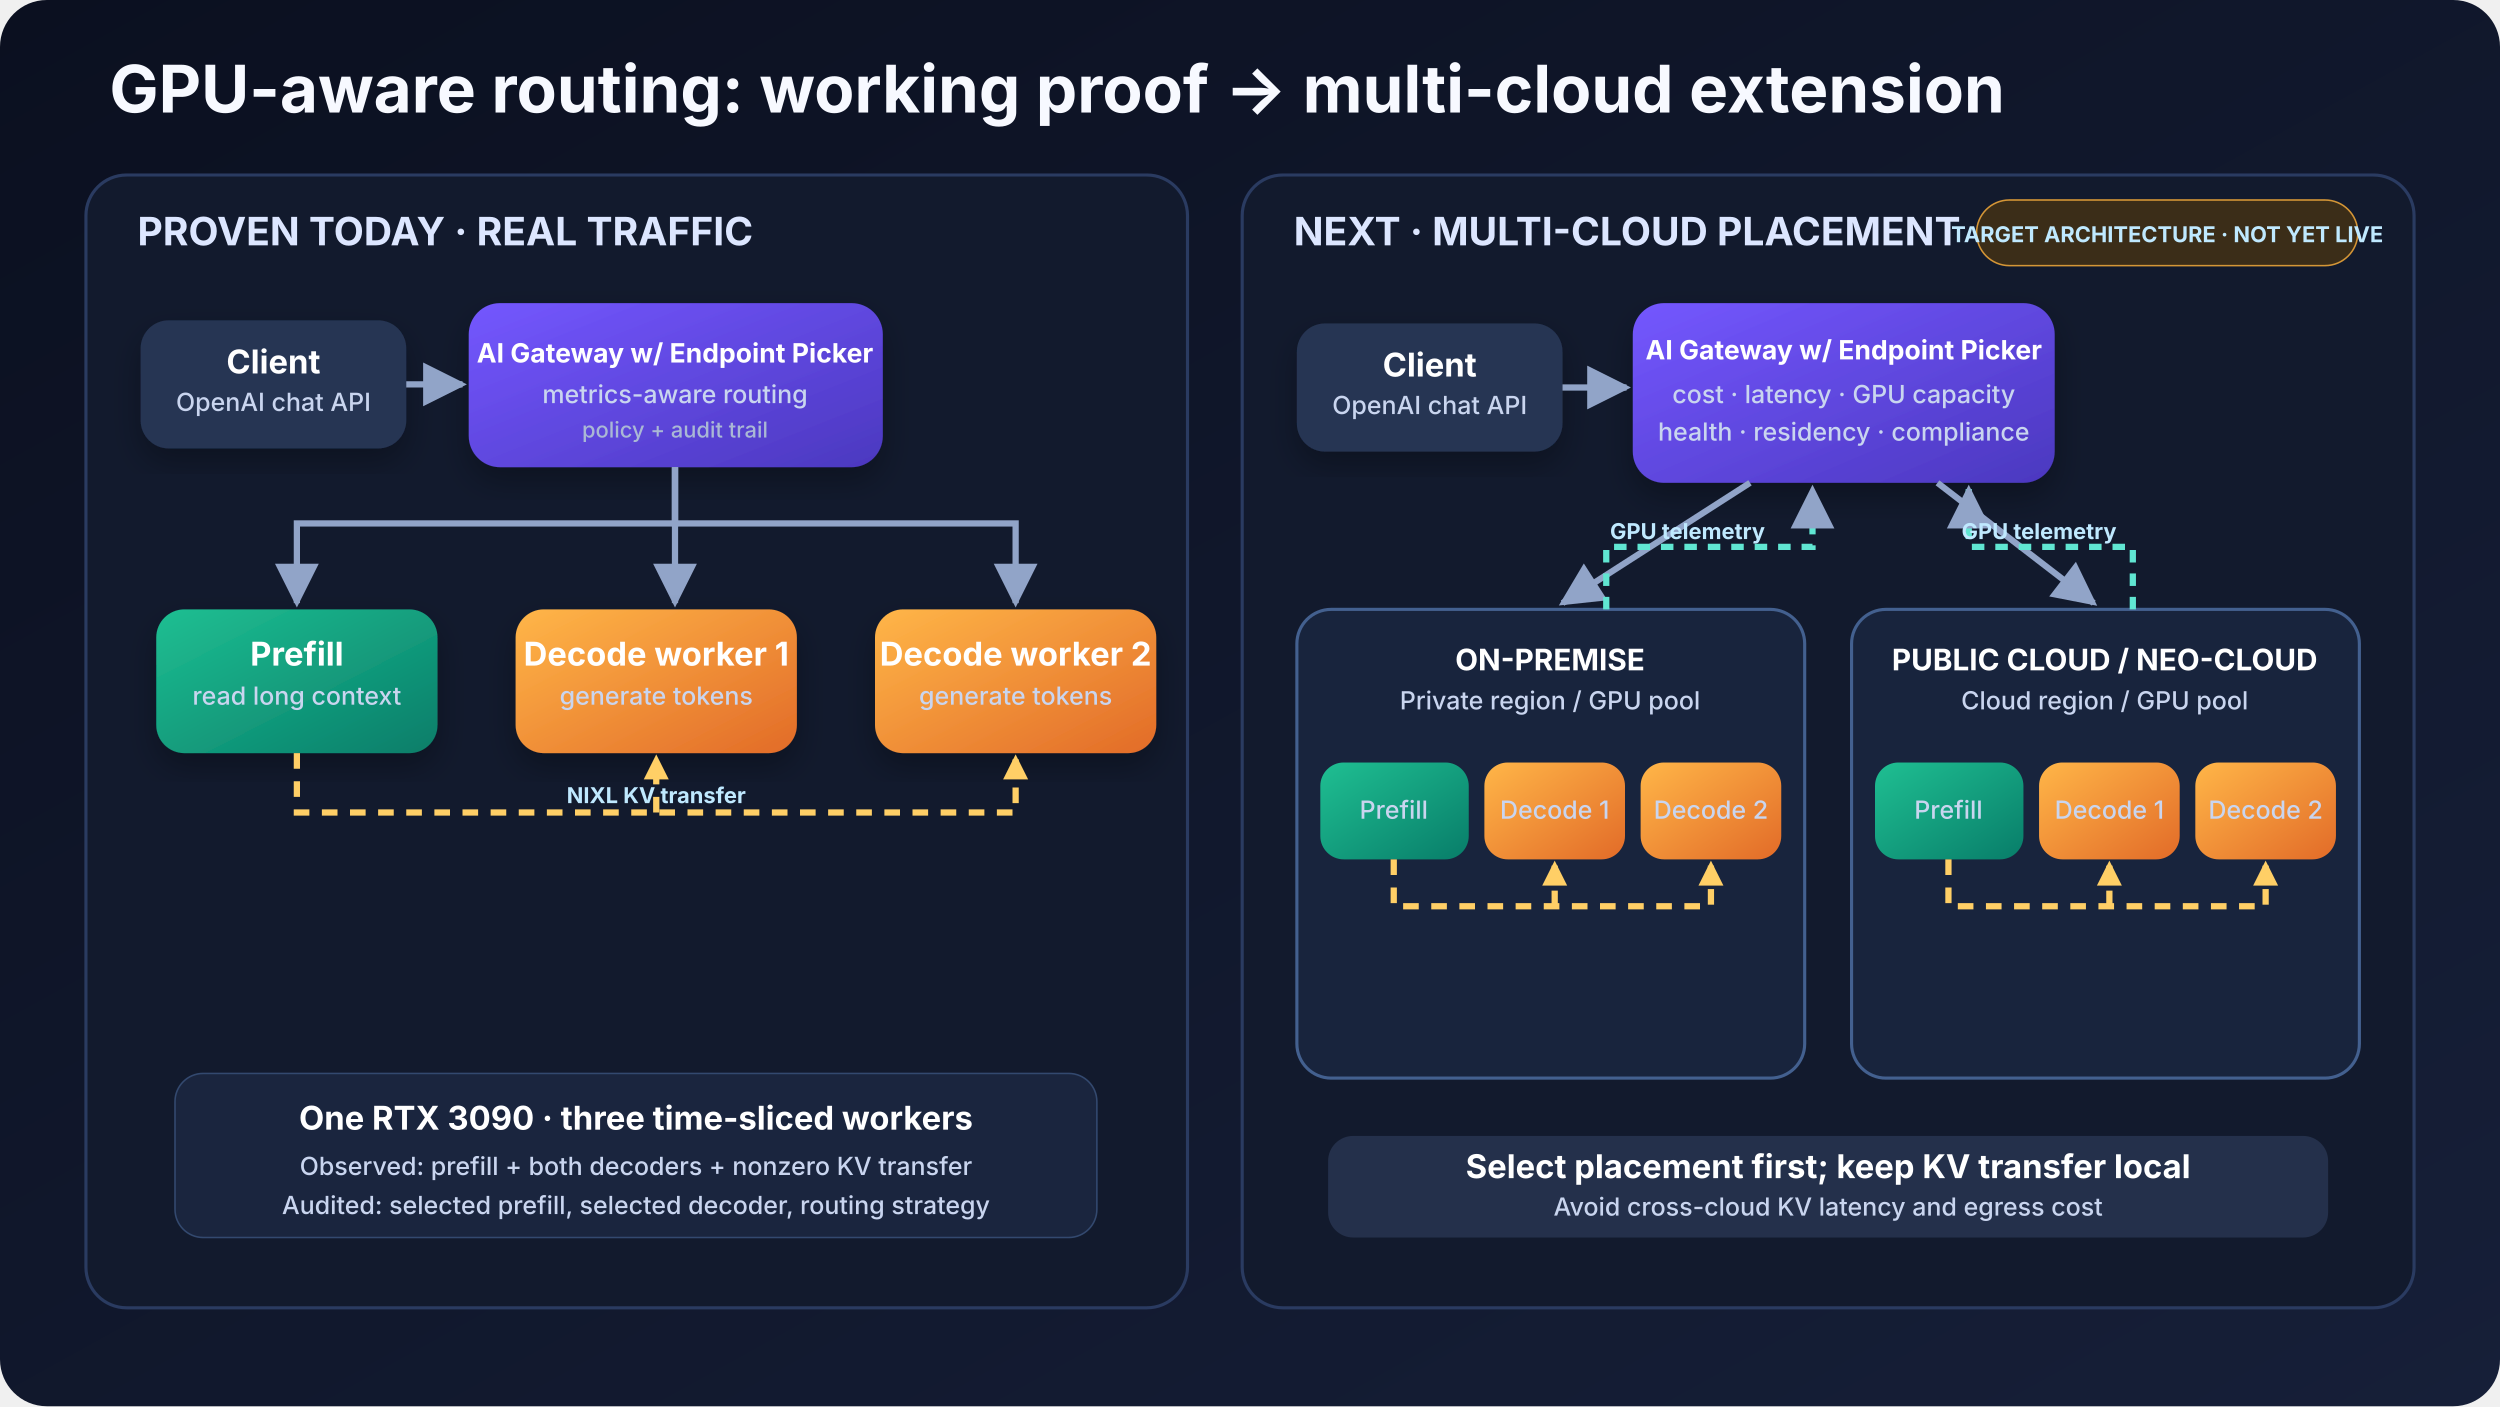
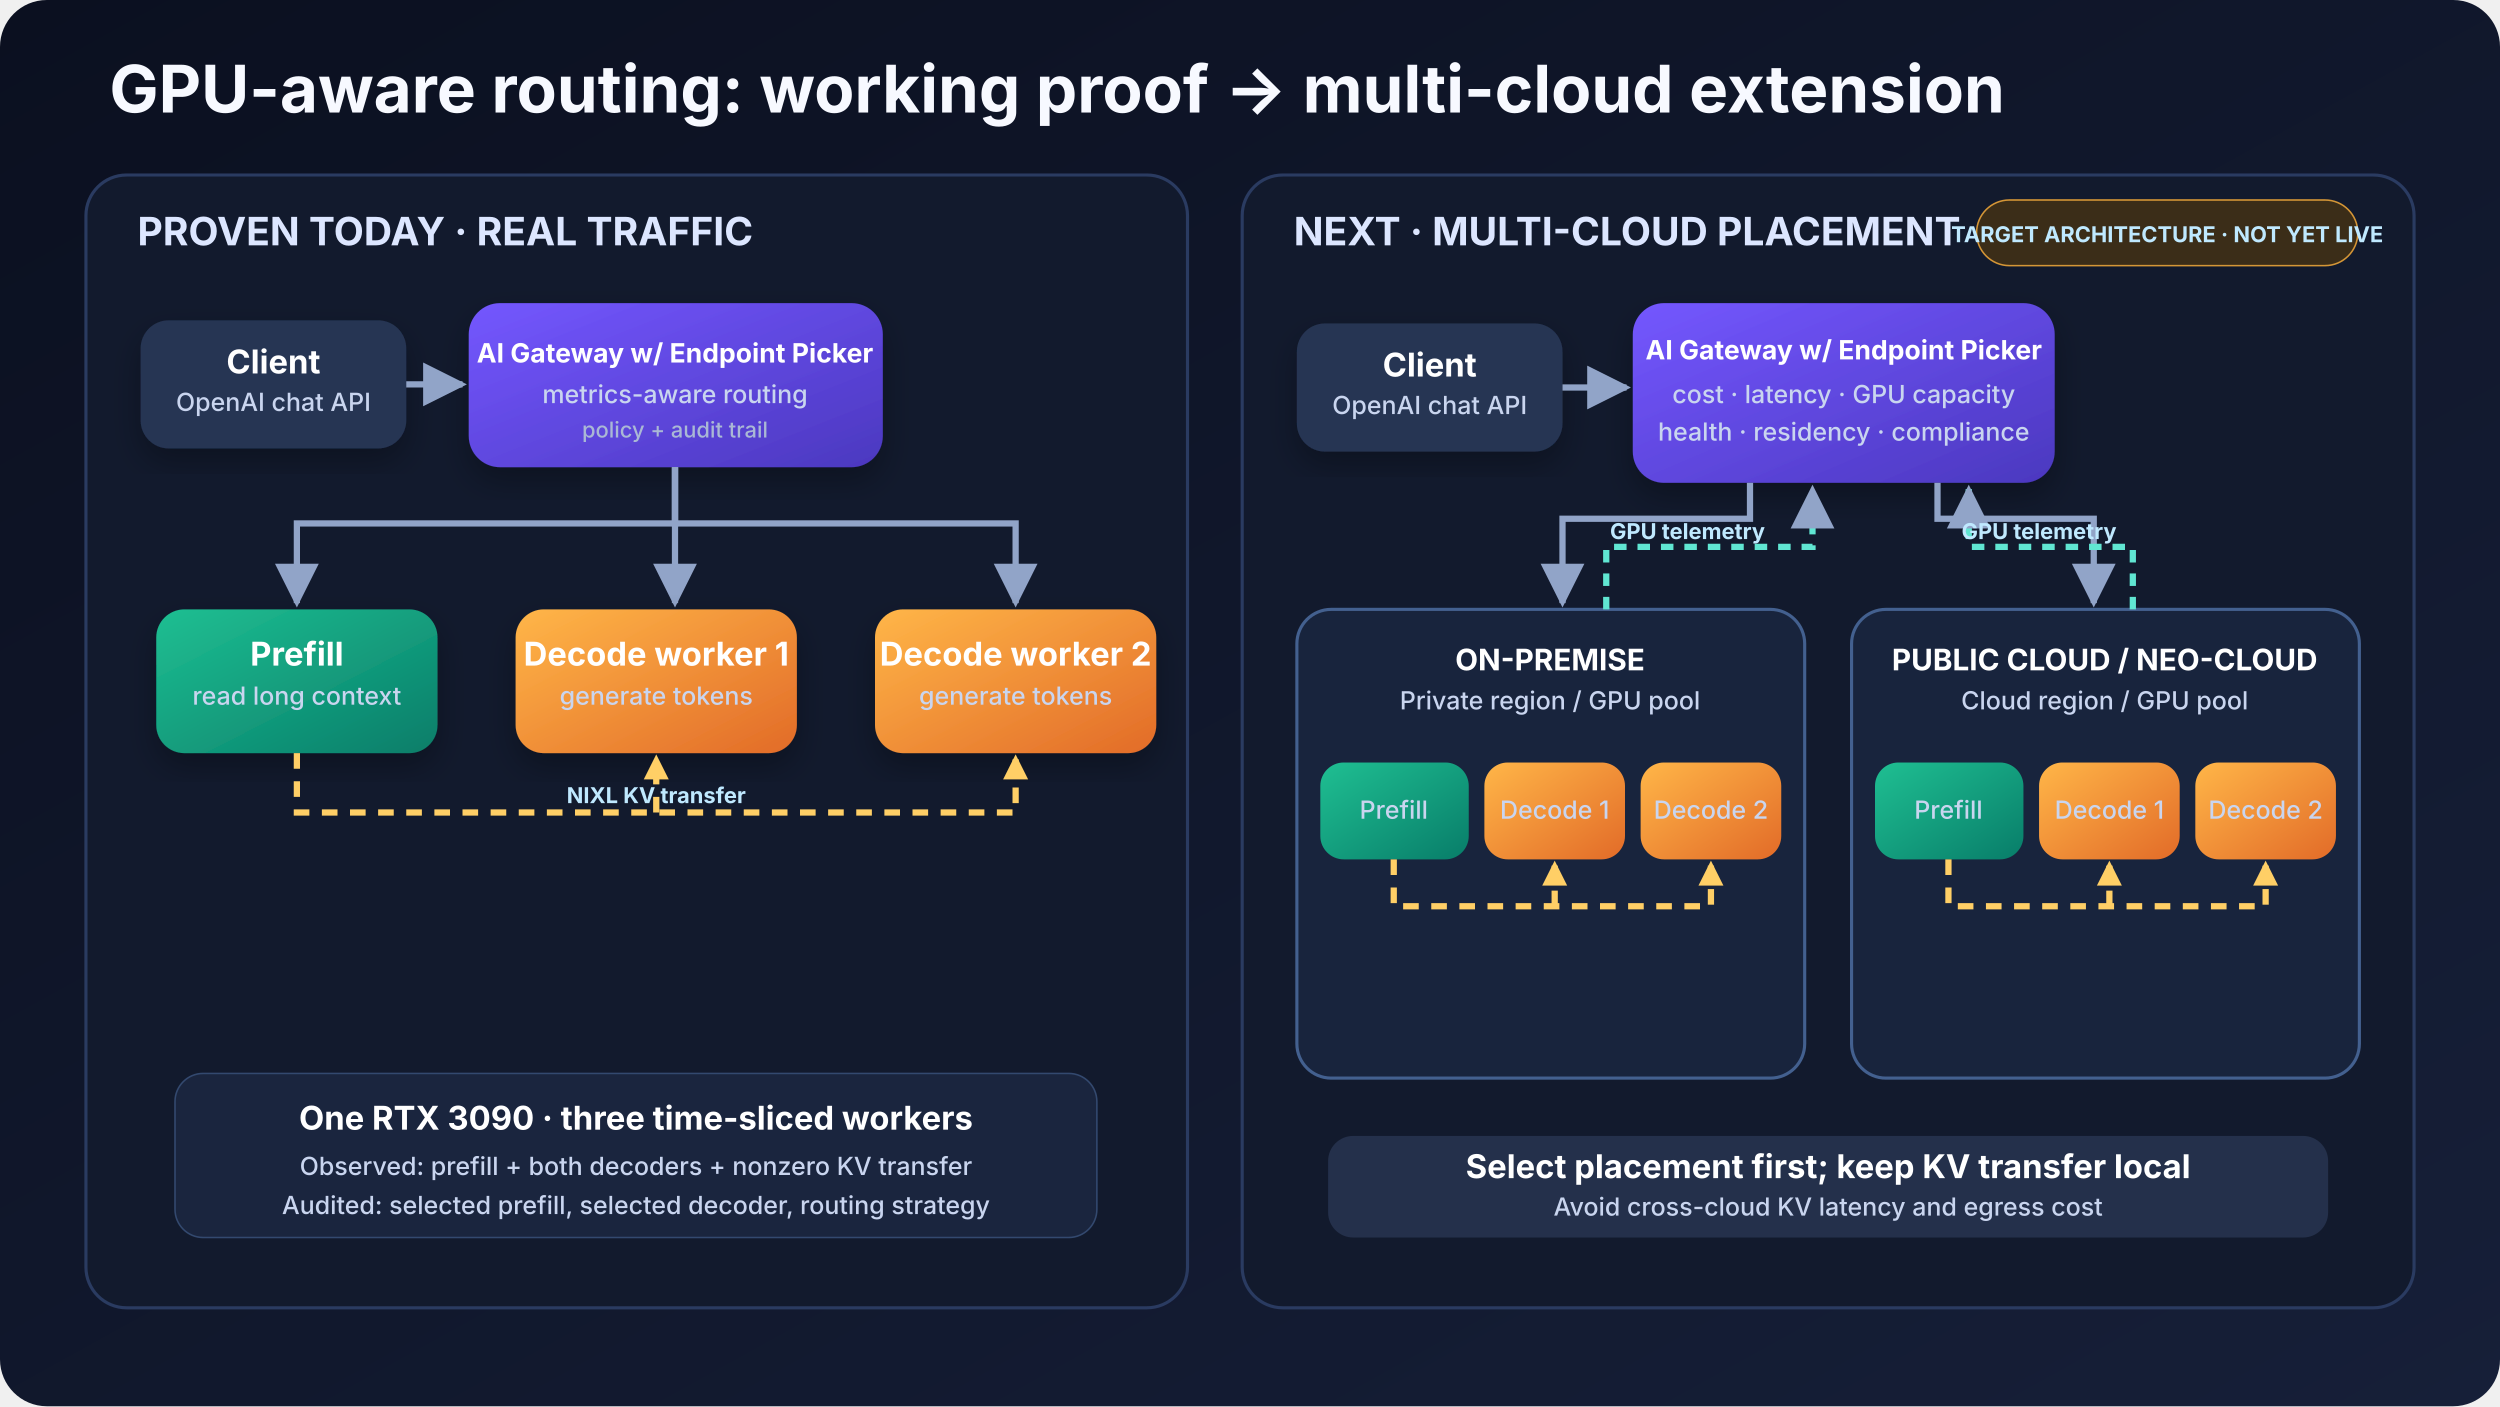
<svg xmlns="http://www.w3.org/2000/svg" width="1600" height="900" viewBox="0 0 1600 900" role="img" aria-labelledby="title desc">
  <defs>
    <linearGradient id="background" x1="0" y1="0" x2="1" y2="1">
      <stop offset="0" stop-color="#0b1020" />
      <stop offset="1" stop-color="#161f38" />
    </linearGradient>
    <linearGradient id="gateway" x1="0" y1="0" x2="1" y2="1">
      <stop offset="0" stop-color="#7457ff" />
      <stop offset="1" stop-color="#4b38bf" />
    </linearGradient>
    <linearGradient id="prefill" x1="0" y1="0" x2="1" y2="1">
      <stop offset="0" stop-color="#1fbf92" />
      <stop offset="1" stop-color="#087d69" />
    </linearGradient>
    <linearGradient id="decode" x1="0" y1="0" x2="1" y2="1">
      <stop offset="0" stop-color="#ffb648" />
      <stop offset="1" stop-color="#e26b28" />
    </linearGradient>
    <filter id="shadow" x="-20%" y="-20%" width="140%" height="140%">
      <feDropShadow dx="0" dy="9" stdDeviation="10" flood-color="#000" flood-opacity="0.28" />
    </filter>
    <marker id="arrow" viewBox="0 0 10 10" refX="9" refY="5" markerWidth="7" markerHeight="7" orient="auto-start-reverse">
      <path d="M 0 0 L 10 5 L 0 10 z" fill="#91a4c8" />
    </marker>
    <marker id="arrow-small" viewBox="0 0 10 10" refX="8" refY="5" markerWidth="4" markerHeight="4" orient="auto-start-reverse">
      <path d="M 0 0 L 10 5 L 0 10 z" fill="#ffcf66" />
    </marker>
    <style>
      .title { font: 700 42px -apple-system, BlinkMacSystemFont, 'Segoe UI', sans-serif; fill: #f7f9ff; }
      .section { font: 700 25px -apple-system, BlinkMacSystemFont, 'Segoe UI', sans-serif; fill: #dce6ff; }
      .label { font: 700 21px -apple-system, BlinkMacSystemFont, 'Segoe UI', sans-serif; fill: #fff; }
      .environment { font: 700 19px -apple-system, BlinkMacSystemFont, 'Segoe UI', sans-serif; fill: #fff; }
      .gateway-label { font: 700 17px -apple-system, BlinkMacSystemFont, 'Segoe UI', sans-serif; fill: #fff; }
      .small { font: 500 16px -apple-system, BlinkMacSystemFont, 'Segoe UI', sans-serif; fill: #c9d5ef; }
      .tiny { font: 500 14px -apple-system, BlinkMacSystemFont, 'Segoe UI', sans-serif; fill: #aab8d5; }
      .chip { font: 700 14px -apple-system, BlinkMacSystemFont, 'Segoe UI', sans-serif; fill: #bfe9ff; }
      .line { stroke: #91a4c8; stroke-width: 4; fill: none; marker-end: url(#arrow); }
      .kv { stroke: #ffcf66; stroke-width: 4; stroke-dasharray: 10 8; fill: none; marker-end: url(#arrow-small); }
      .kv-small { stroke: #ffcf66; stroke-width: 4; stroke-dasharray: 10 8; fill: none; marker-end: url(#arrow-small); }
      .telemetry { stroke: #60e6d2; stroke-width: 4; stroke-dasharray: 8 7; fill: none; marker-end: url(#arrow); }
    </style>
  </defs>
  <rect width="1600" height="900" rx="30" fill="url(#background)" />
  <text x="70" y="72" class="title">GPU-aware routing: working proof → multi-cloud extension</text>
  <rect x="55" y="112" width="705" height="725" rx="26" fill="#121a2d" stroke="#2a3b61" stroke-width="2" />
  <text x="88" y="157" class="section">PROVEN TODAY · REAL TRAFFIC</text>
  <rect x="90" y="205" width="170" height="82" rx="18" fill="#263452" filter="url(#shadow)" />
  <text x="175" y="239" text-anchor="middle" class="label">Client</text>
  <text x="175" y="263" text-anchor="middle" class="small">OpenAI chat API</text>
  <rect x="300" y="194" width="265" height="105" rx="20" fill="url(#gateway)" filter="url(#shadow)" />
  <text x="432" y="232" text-anchor="middle" class="gateway-label">AI Gateway w/ Endpoint Picker</text>
  <text x="432" y="258" text-anchor="middle" class="small">metrics-aware routing</text>
  <text x="432" y="280" text-anchor="middle" class="tiny">policy + audit trail</text>
  <path d="M260 246 H296" class="line" />
  <path d="M432 299 V335 H190 V386" class="line" />
  <path d="M432 299 V386" class="line" />
  <path d="M432 299 V335 H650 V386" class="line" />
  <rect x="100" y="390" width="180" height="92" rx="18" fill="url(#prefill)" filter="url(#shadow)" />
  <text x="190" y="426" text-anchor="middle" class="label">Prefill</text>
  <text x="190" y="451" text-anchor="middle" class="small">read long context</text>
  <rect x="330" y="390" width="180" height="92" rx="18" fill="url(#decode)" filter="url(#shadow)" />
  <text x="420" y="426" text-anchor="middle" class="label">Decode worker 1</text>
  <text x="420" y="451" text-anchor="middle" class="small">generate tokens</text>
  <rect x="560" y="390" width="180" height="92" rx="18" fill="url(#decode)" filter="url(#shadow)" />
  <text x="650" y="426" text-anchor="middle" class="label">Decode worker 2</text>
  <text x="650" y="451" text-anchor="middle" class="small">generate tokens</text>
  <path d="M190 482 V520 H650 V486" class="kv" />
  <path d="M420 520 V486" class="kv-small" />
  <text x="420" y="514" text-anchor="middle" class="chip">NIXL KV transfer</text>
  <rect x="112" y="687" width="590" height="105" rx="18" fill="#1a253e" stroke="#33496f" />
  <text x="407" y="723" text-anchor="middle" class="label">One RTX 3090 · three time-sliced workers</text>
  <text x="407" y="752" text-anchor="middle" class="small">Observed: prefill + both decoders + nonzero KV transfer</text>
  <text x="407" y="777" text-anchor="middle" class="small">Audited: selected prefill, selected decoder, routing strategy</text>
  <rect x="795" y="112" width="750" height="725" rx="26" fill="#121a2d" stroke="#2a3b61" stroke-width="2" />
  <text x="828" y="157" class="section">NEXT · MULTI-CLOUD PLACEMENT</text>
  <rect x="830" y="207" width="170" height="82" rx="18" fill="#263452" filter="url(#shadow)" />
  <text x="915" y="241" text-anchor="middle" class="label">Client</text>
  <text x="915" y="265" text-anchor="middle" class="small">OpenAI chat API</text>
  <rect x="1045" y="194" width="270" height="115" rx="20" fill="url(#gateway)" filter="url(#shadow)" />
  <text x="1180" y="230" text-anchor="middle" class="gateway-label">AI Gateway w/ Endpoint Picker</text>
  <text x="1180" y="258" text-anchor="middle" class="small">cost · latency · GPU capacity</text>
  <text x="1180" y="282" text-anchor="middle" class="small">health · residency · compliance</text>
  <path d="M1000 248 H1041" class="line" />
  <rect x="830" y="390" width="325" height="300" rx="22" fill="#18243d" stroke="#43608f" stroke-width="2" />
  <text x="992" y="429" text-anchor="middle" class="environment">ON-PREMISE</text>
  <text x="992" y="454" text-anchor="middle" class="small">Private region / GPU pool</text>
  <rect x="845" y="488" width="95" height="62" rx="15" fill="url(#prefill)" />
  <text x="892" y="524" text-anchor="middle" class="small">Prefill</text>
  <rect x="950" y="488" width="90" height="62" rx="15" fill="url(#decode)" />
  <text x="995" y="524" text-anchor="middle" class="small">Decode 1</text>
  <rect x="1050" y="488" width="90" height="62" rx="15" fill="url(#decode)" />
  <text x="1095" y="524" text-anchor="middle" class="small">Decode 2</text>
  <path d="M892 550 V580 H1095 V554" class="kv" />
  <path d="M995 580 V554" class="kv-small" />
  <rect x="1185" y="390" width="325" height="300" rx="22" fill="#18243d" stroke="#43608f" stroke-width="2" />
  <text x="1347" y="429" text-anchor="middle" class="environment">PUBLIC CLOUD / NEO-CLOUD</text>
  <text x="1347" y="454" text-anchor="middle" class="small">Cloud region / GPU pool</text>
  <rect x="1200" y="488" width="95" height="62" rx="15" fill="url(#prefill)" />
  <text x="1247" y="524" text-anchor="middle" class="small">Prefill</text>
  <rect x="1305" y="488" width="90" height="62" rx="15" fill="url(#decode)" />
  <text x="1350" y="524" text-anchor="middle" class="small">Decode 1</text>
  <rect x="1405" y="488" width="90" height="62" rx="15" fill="url(#decode)" />
  <text x="1450" y="524" text-anchor="middle" class="small">Decode 2</text>
  <path d="M1247 550 V580 H1450 V554" class="kv" />
  <path d="M1350 580 V554" class="kv-small" />
-   <path d="M1120 309 L1000 386" class="line" />
-   <path d="M1240 309 L1340 386" class="line" />
+   <path d="M1120 309 V332 H1000 V386" class="line" />
+   <path d="M1240 309 V332 H1340 V386" class="line" />
  <path d="M1028 390 V350 H1160 V313" class="telemetry" />
  <path d="M1365 390 V350 H1260 V313" class="telemetry" />
  <text x="1080" y="345" text-anchor="middle" class="chip">GPU telemetry</text>
  <text x="1305" y="345" text-anchor="middle" class="chip">GPU telemetry</text>
  <rect x="850" y="727" width="640" height="65" rx="16" fill="#24304b" />
  <text x="1170" y="754" text-anchor="middle" class="label">Select placement first; keep KV transfer local</text>
  <text x="1170" y="778" text-anchor="middle" class="small">Avoid cross-cloud KV latency and egress cost</text>
  <rect x="1265" y="128" width="244" height="42" rx="21" fill="#3b2d18" stroke="#d59636" />
  <text x="1387" y="155" text-anchor="middle" class="chip">TARGET ARCHITECTURE · NOT YET LIVE</text>
</svg>
